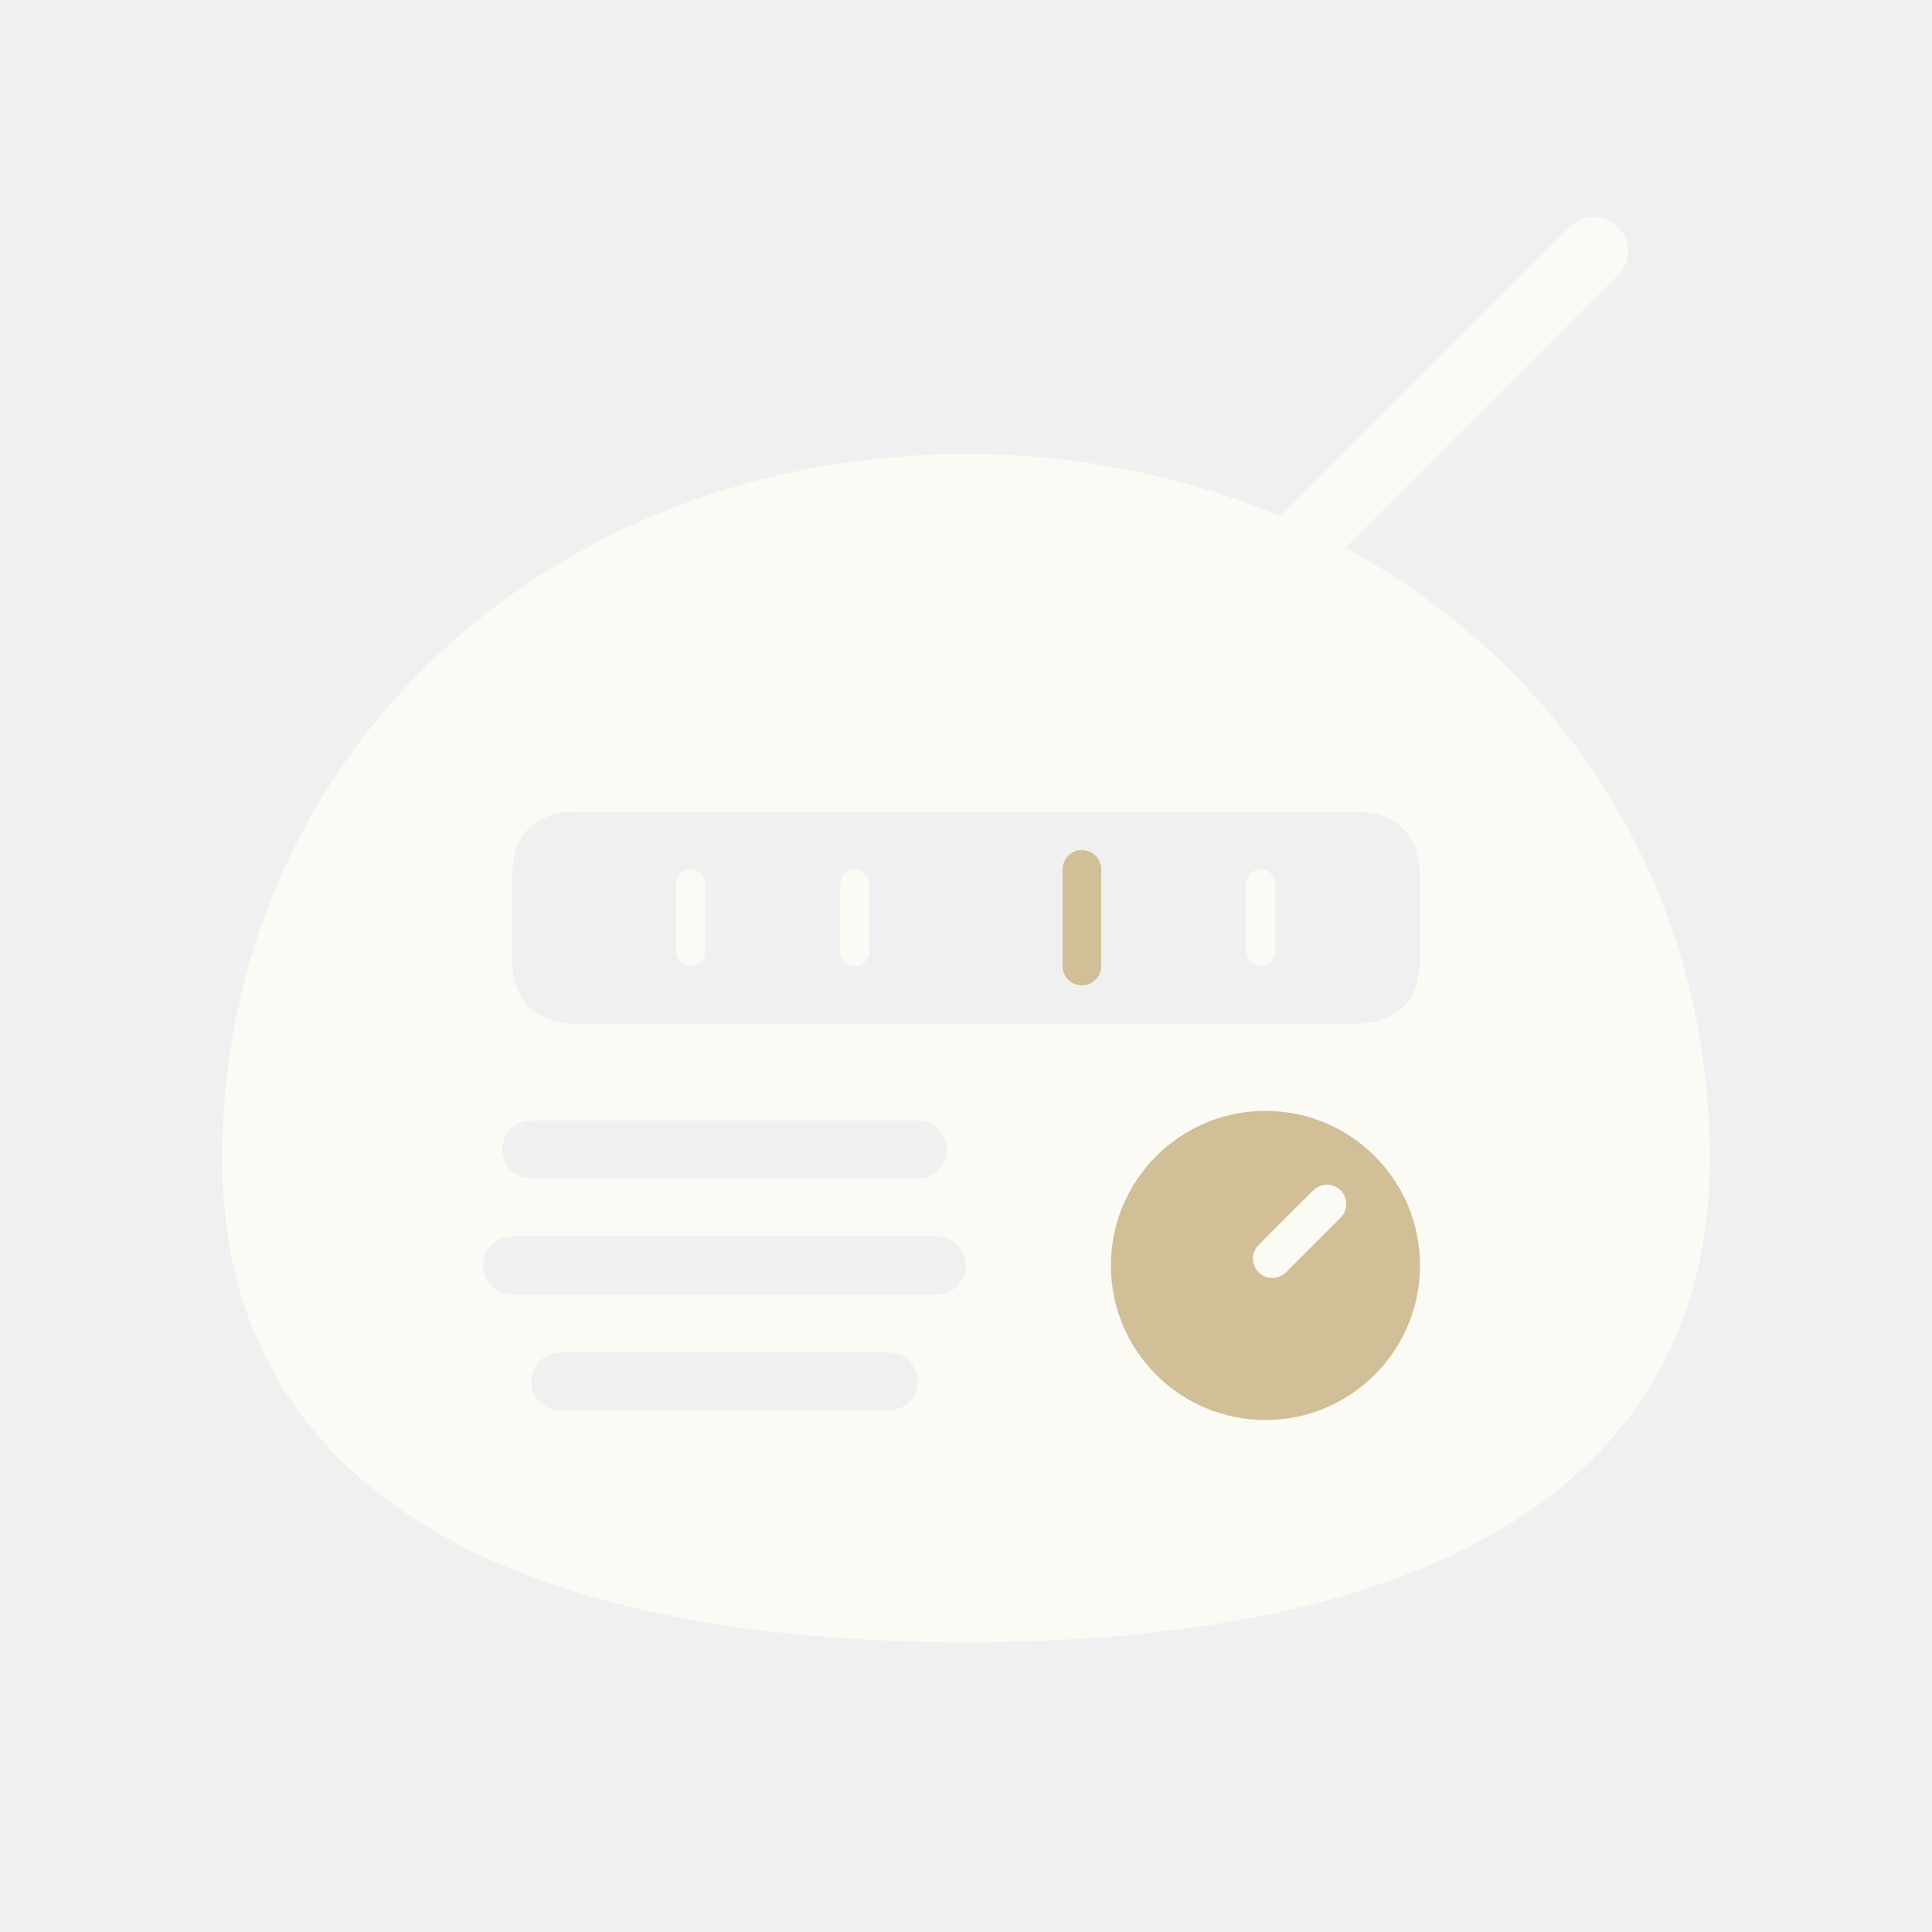
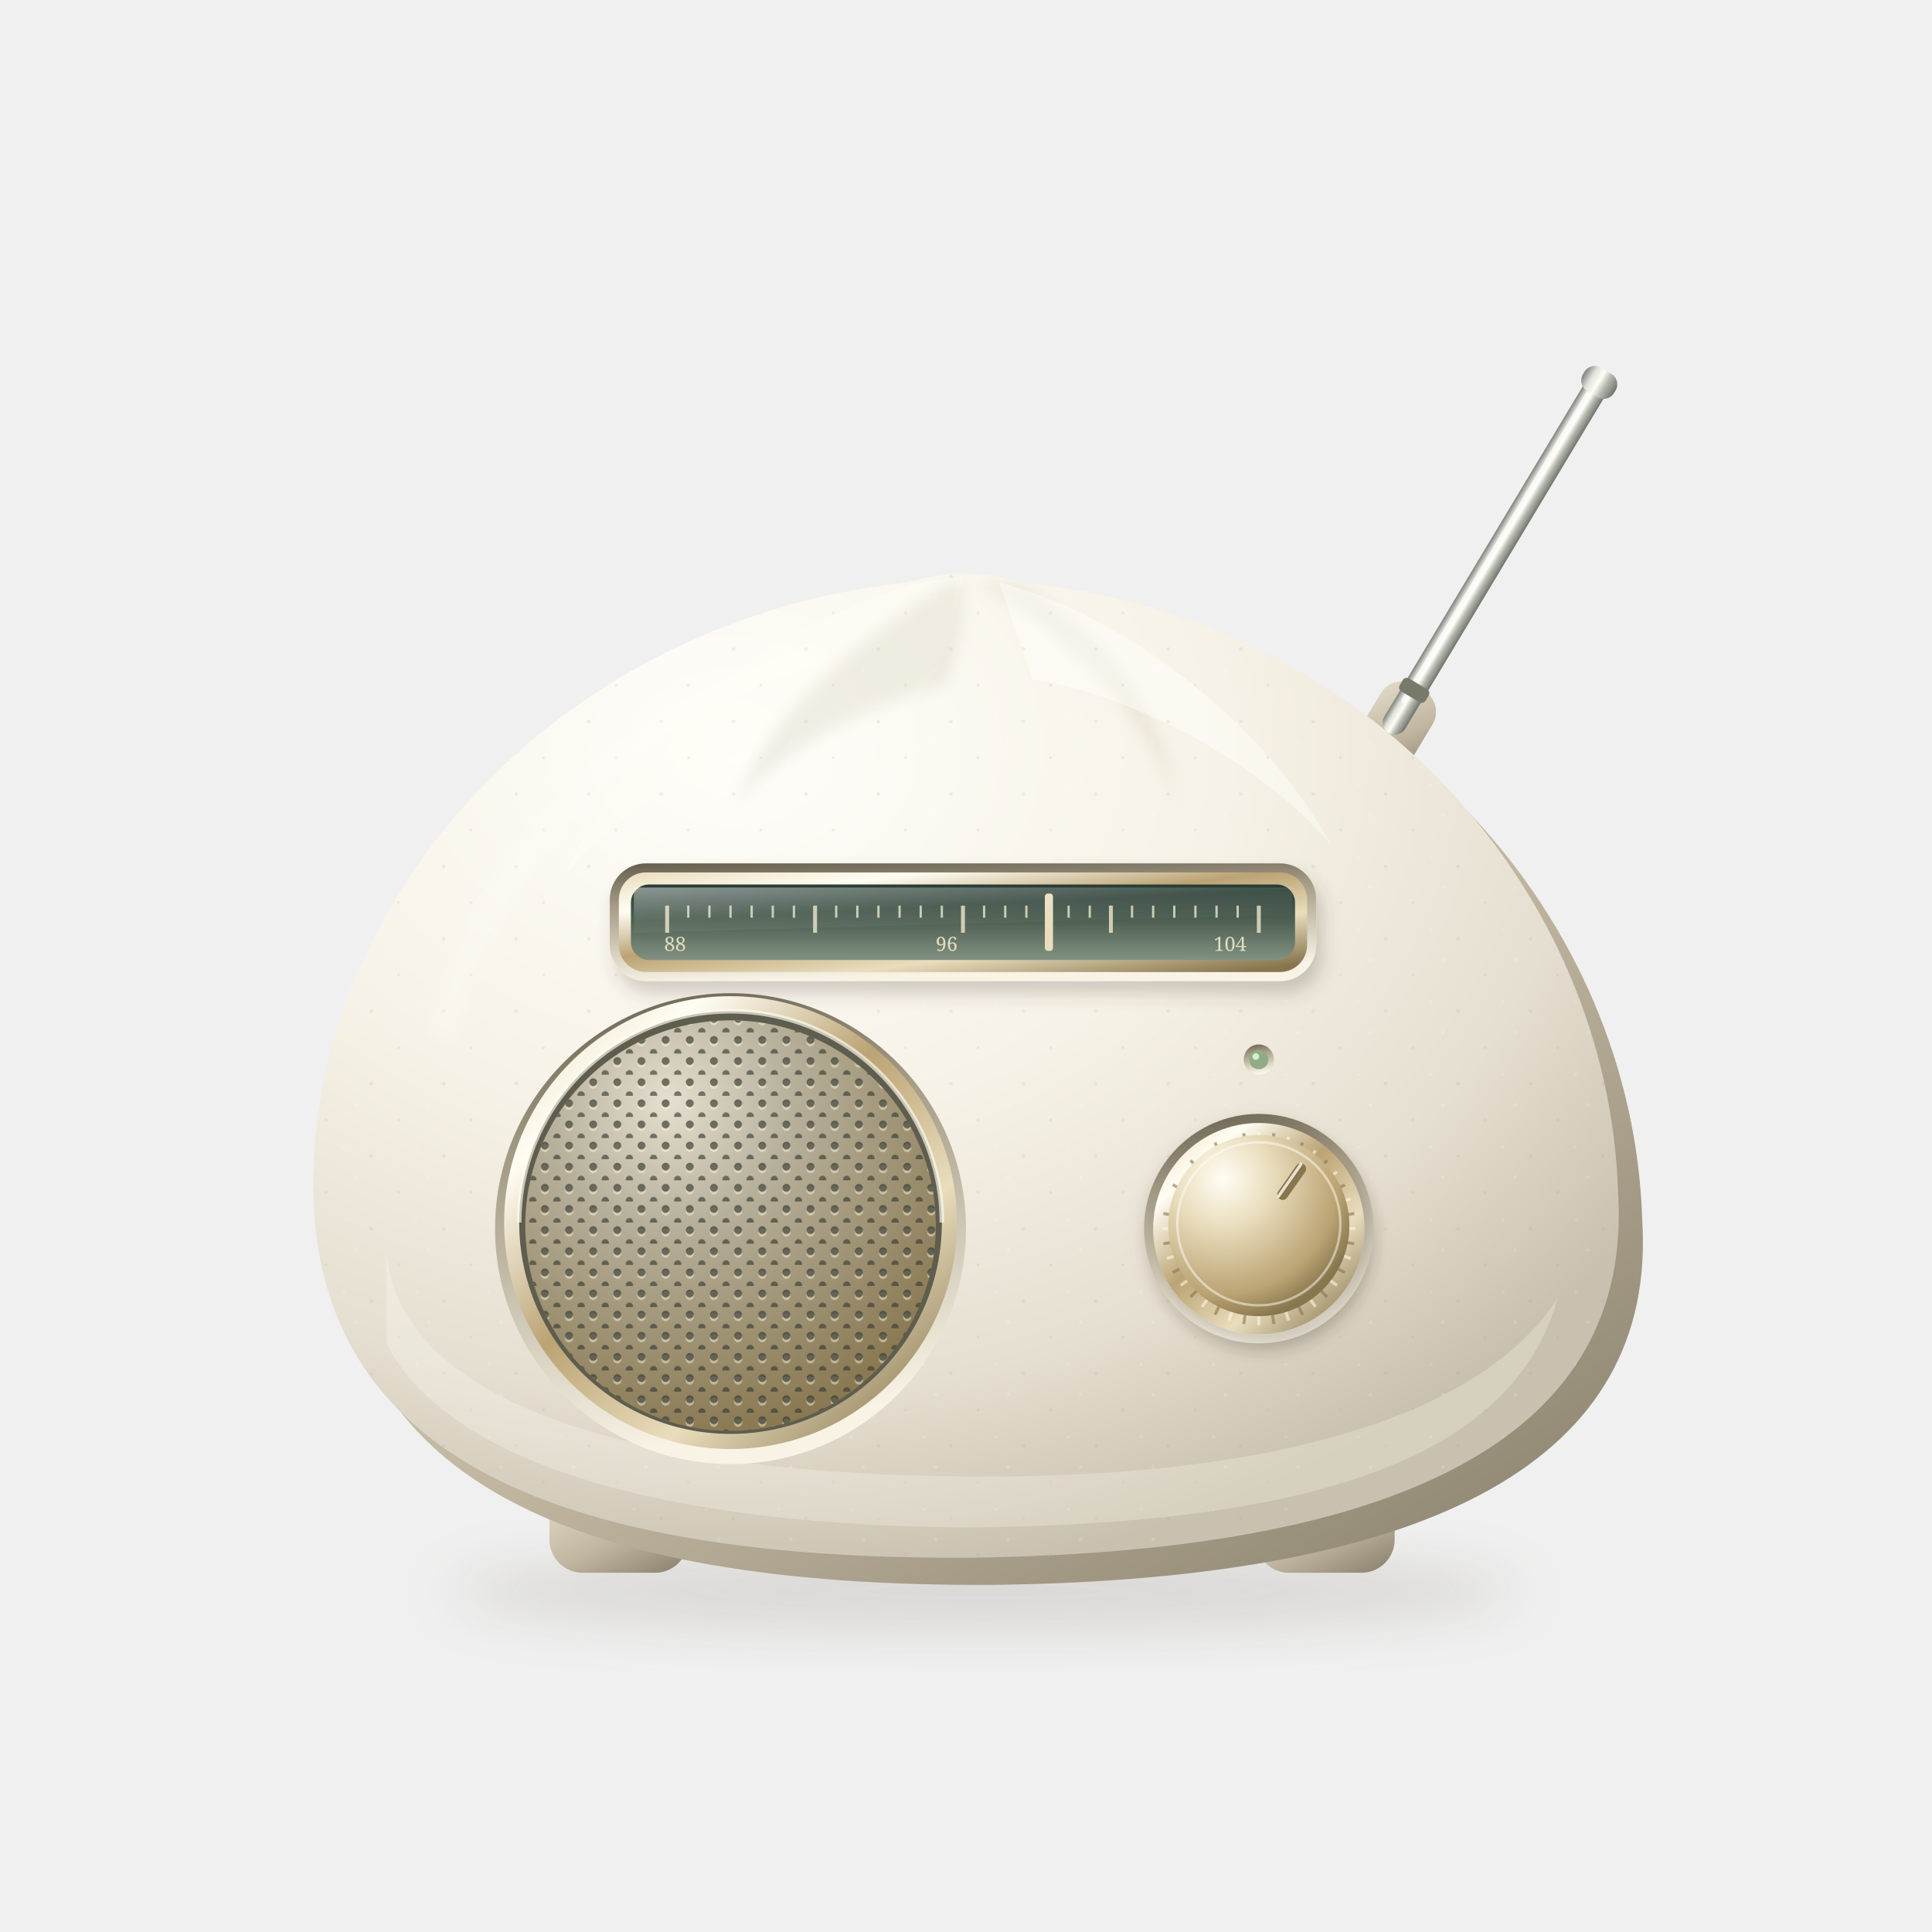
- <svg xmlns="http://www.w3.org/2000/svg" viewBox="20 0 200 200" width="512" height="512" role="img" aria-labelledby="title">
-   <path fill="#FCFAF5" d="M152 54L182.5 23.5A3.5 3.5 0 0 1 187.5 28.5L157 59Z" />
-   <path fill="#FCFAF5" fill-rule="evenodd" d="M43 120C43 78 77 47 120 47C163 47 197 78 197 120C197 153 169 170 120 170C71 170 43 153 43 120Z M80 84H160Q167 84 167 91V99Q167 106 160 106H80Q73 106 73 99V91Q73 84 80 84Z M75 116H115A3 3 0 0 1 115 122H75A3 3 0 0 1 75 116Z M73 128H117A3 3 0 0 1 117 134H73A3 3 0 0 1 73 128Z M78 140H112A3 3 0 0 1 112 146H78A3 3 0 0 1 78 140Z" />
-   <g fill="#FCFAF5">
-     <rect x="90" y="90" width="3" height="10" rx="1.5" />
-     <rect x="107" y="90" width="3" height="10" rx="1.5" />
-     <rect x="149" y="90" width="3" height="10" rx="1.5" />
-   </g>
-   <g fill="#D0BF97">
-     <rect x="130" y="88" width="4" height="14" rx="2" />
-     <circle cx="151" cy="131" r="16" />
-   </g>
-   <rect x="149" y="120" width="4" height="12" rx="2" transform="rotate(45 151 131)" fill="#FCFAF5" />
+ <svg xmlns="http://www.w3.org/2000/svg" viewBox="0 -40 640 640" width="512" height="512" role="img" aria-label="奶油瓷 · 香槟拟物包子收音机">
+   <defs>
+     <radialGradient id="bunfm-cream-shell" cx="32%" cy="18%" r="85%">
+       <stop stop-color="#fffefa" />
+       <stop offset=".45" stop-color="#f7f2e7" />
+       <stop offset=".77" stop-color="#e5dfd1" />
+       <stop offset="1" stop-color="#c9c1af" />
+     </radialGradient>
+     <linearGradient id="bunfm-cream-side" x1="0" y1="0" x2=".8" y2="1">
+       <stop stop-color="#e5ddcb" />
+       <stop offset=".6" stop-color="#c1b7a1" />
+       <stop offset="1" stop-color="#938a76" />
+     </linearGradient>
+     <linearGradient id="bunfm-cream-metal" x1="0" y1="0" x2=".9" y2="1">
+       <stop stop-color="#e9ddbd" />
+       <stop offset=".22" stop-color="#fffdf3" />
+       <stop offset=".47" stop-color="#bba373" />
+       <stop offset=".72" stop-color="#e9ddbd" />
+       <stop offset="1" stop-color="#87764e" />
+     </linearGradient>
+     <linearGradient id="bunfm-cream-steel">
+       <stop stop-color="#7d807b" />
+       <stop offset=".25" stop-color="#e0e2da" />
+       <stop offset=".48" stop-color="#fffef6" />
+       <stop offset=".7" stop-color="#b3b6ac" />
+       <stop offset="1" stop-color="#70756d" />
+     </linearGradient>
+     <radialGradient id="bunfm-cream-dial" cx="30%" cy="24%" r="80%">
+       <stop stop-color="#fffdf4" />
+       <stop offset=".34" stop-color="#e9ddbd" />
+       <stop offset=".8" stop-color="#bba373" />
+       <stop offset="1" stop-color="#87764e" />
+     </radialGradient>
+     <radialGradient id="bunfm-cream-mesh" cx="35%" cy="20%" r="85%">
+       <stop stop-color="#e4dfcf" />
+       <stop offset=".35" stop-color="#b7b09b" />
+       <stop offset="1" stop-color="#87764e" />
+     </radialGradient>
+     <linearGradient id="bunfm-cream-recess" x2=".2" y2="1">
+       <stop stop-color="#645e4e" />
+       <stop offset=".35" stop-color="#a59c86" />
+       <stop offset="1" stop-color="#f8f3e5" />
+     </linearGradient>
+     <linearGradient id="bunfm-cream-glass" x2="0" y2="1">
+       <stop stop-color="#283c35" />
+       <stop offset=".48" stop-color="#4e6053" />
+       <stop offset="1" stop-color="#829181" />
+     </linearGradient>
+     <linearGradient id="bunfm-cream-reflection" x1="0" y1="0" x2=".7" y2="1">
+       <stop stop-color="#fff" stop-opacity=".46" />
+       <stop offset=".5" stop-color="#fff" stop-opacity=".08" />
+       <stop offset="1" stop-color="#fff" stop-opacity="0" />
+     </linearGradient>
+     <linearGradient id="bunfm-cream-wood" x2="0" y2="1">
+       <stop stop-color="#cfb18a" />
+       <stop offset=".28" stop-color="#b18a60" />
+       <stop offset=".78" stop-color="#8b6641" />
+       <stop offset="1" stop-color="#705237" />
+     </linearGradient>
+     <pattern id="bunfm-cream-holes" width="8" height="7" patternUnits="userSpaceOnUse">
+       <circle cx="2.5" cy="3.3" r="1.35" fill="#fff8df" opacity=".45" />
+       <circle cx="2.5" cy="2.5" r="1.3" fill="#3b3d34" opacity=".7" />
+       <circle cx="6.5" cy="6.7" r="1.2" fill="#3b3d34" opacity=".65" />
+     </pattern>
+     <pattern id="bunfm-cream-cloth" width="5" height="5" patternUnits="userSpaceOnUse">
+       <path d="M0 1H5M1 0V5" stroke="#fff6dc" stroke-width="1" opacity=".4" />
+       <path d="M0 3H5M3 0V5" stroke="#5e5845" stroke-width=".8" opacity=".33" />
+     </pattern>
+     <pattern id="bunfm-cream-grain" width="24" height="24" patternUnits="userSpaceOnUse">
+       <circle cx="3" cy="7" r=".6" fill="#a99b7f" />
+       <circle cx="18" cy="4" r=".45" fill="#fff" />
+       <circle cx="12" cy="19" r=".5" fill="#a99b7f" />
+       <circle cx="22" cy="14" r=".6" fill="#fff" />
+     </pattern>
+     <filter id="bunfm-cream-shadow" x="-40%" y="-40%" width="180%" height="190%">
+       <feGaussianBlur stdDeviation="9" />
+     </filter>
+     <filter id="bunfm-cream-soft" x="-30%" y="-30%" width="160%" height="160%">
+       <feGaussianBlur stdDeviation="2.3" />
+     </filter>
+     <filter id="bunfm-cream-drop" x="-40%" y="-40%" width="180%" height="190%">
+       <feDropShadow dx="2" dy="4" stdDeviation="3" flood-color="#4e4634" flood-opacity=".24" />
+     </filter>
+     <clipPath id="bunfm-cream-body-clip">
+       <path d="M104 361C99 263 181 166 300 153C315 149 324 149 338 153C454 164 533 256 536 355C541 434 468 474 322 476C178 477 109 439 104 361Z" />
+     </clipPath>
+   </defs>
+   <ellipse cx="326" cy="487" rx="177" ry="13" fill="#514939" opacity=".15" filter="url(#bunfm-cream-shadow)" />
+   <rect x="182" y="453" width="46" height="28" rx="11" fill="url(#bunfm-cream-side)" />
+   <rect x="416" y="453" width="46" height="28" rx="11" fill="url(#bunfm-cream-side)" />
+   <g transform="rotate(31 455 215)">
+     <rect x="444" y="184" width="20" height="35" rx="8" fill="url(#bunfm-cream-side)" />
+     <rect x="449" y="63" width="8" height="139" rx="4" fill="url(#bunfm-cream-steel)" />
+     <rect x="451" y="68" width="1.7" height="123" rx=".8" fill="#fff" opacity=".7" />
+     <rect x="447" y="62" width="12" height="9" rx="4" fill="url(#bunfm-cream-steel)" />
+     <rect x="448" y="183" width="10" height="5" rx="1.5" fill="#77796b" />
+   </g>
+   <path d="M104 361C99 263 181 166 300 153C315 149 324 149 338 153C454 164 533 256 536 355C541 434 468 474 322 476C178 477 109 439 104 361Z" transform="translate(8 9)" fill="url(#bunfm-cream-side)" />
+   <path d="M104 361C99 263 181 166 300 153C315 149 324 149 338 153C454 164 533 256 536 355C541 434 468 474 322 476C178 477 109 439 104 361Z" fill="url(#bunfm-cream-shell)" />
+   <g clip-path="url(#bunfm-cream-body-clip)">
+     <path d="M304 153C253 169 209 201 187 250C211 221 254 202 304 191C313 181 316 165 319 151Z" fill="#fffdf4" opacity=".49" />
+     <path d="M315 153C277 176 252 202 244 226C261 207 287 193 313 187C318 176 319 164 319 153Z" fill="#c1b79f" opacity=".22" filter="url(#bunfm-cream-soft)" />
+     <path d="M324 153C350 168 378 192 391 228C385 196 367 171 339 154Z" fill="#b6aa90" opacity=".2" filter="url(#bunfm-cream-soft)" />
+     <path d="M331 153C371 163 419 199 441 240C420 215 379 191 342 185Z" fill="#fffefa" opacity=".46" />
+   </g>
+   <path d="M104 361C99 263 181 166 300 153C315 149 324 149 338 153C454 164 533 256 536 355C541 434 468 474 322 476C178 477 109 439 104 361Z" fill="url(#bunfm-cream-grain)" opacity=".16" />
+   <path d="M128 375C132 420 196 447 313 449C421 451 491 429 516 390C501 444 433 465 320 466C204 465 145 439 128 405Z" fill="#fffdf5" opacity=".24" />
+   <path d="M147 300C166 232 216 193 271 177" fill="none" stroke="#fffef9" stroke-width="8" stroke-linecap="round" opacity=".26" filter="url(#bunfm-cream-soft)" />
+   <g filter="url(#bunfm-cream-drop)">
+     <rect x="202" y="246" width="234" height="39" rx="12" fill="url(#bunfm-cream-recess)" />
+     <rect x="205" y="249" width="228" height="33" rx="9" fill="url(#bunfm-cream-metal)" />
+     <rect x="209" y="253" width="220" height="25" rx="6" fill="url(#bunfm-cream-glass)" />
+     <path d="M221 260v9" stroke="#eee5c8" stroke-width="1.3" opacity=".8" />
+     <path d="M228 260v4" stroke="#eee5c8" stroke-width="0.75" opacity=".8" />
+     <path d="M235 260v4" stroke="#eee5c8" stroke-width="0.75" opacity=".8" />
+     <path d="M242 260v4" stroke="#eee5c8" stroke-width="0.75" opacity=".8" />
+     <path d="M249 260v4" stroke="#eee5c8" stroke-width="0.75" opacity=".8" />
+     <path d="M256 260v4" stroke="#eee5c8" stroke-width="0.75" opacity=".8" />
+     <path d="M263 260v4" stroke="#eee5c8" stroke-width="0.75" opacity=".8" />
+     <path d="M270 260v9" stroke="#eee5c8" stroke-width="1.3" opacity=".8" />
+     <path d="M277 260v4" stroke="#eee5c8" stroke-width="0.75" opacity=".8" />
+     <path d="M284 260v4" stroke="#eee5c8" stroke-width="0.75" opacity=".8" />
+     <path d="M291 260v4" stroke="#eee5c8" stroke-width="0.75" opacity=".8" />
+     <path d="M298 260v4" stroke="#eee5c8" stroke-width="0.75" opacity=".8" />
+     <path d="M305 260v4" stroke="#eee5c8" stroke-width="0.75" opacity=".8" />
+     <path d="M312 260v4" stroke="#eee5c8" stroke-width="0.75" opacity=".8" />
+     <path d="M319 260v9" stroke="#eee5c8" stroke-width="1.3" opacity=".8" />
+     <path d="M326 260v4" stroke="#eee5c8" stroke-width="0.75" opacity=".8" />
+     <path d="M333 260v4" stroke="#eee5c8" stroke-width="0.75" opacity=".8" />
+     <path d="M340 260v4" stroke="#eee5c8" stroke-width="0.75" opacity=".8" />
+     <path d="M347 260v4" stroke="#eee5c8" stroke-width="0.75" opacity=".8" />
+     <path d="M354 260v4" stroke="#eee5c8" stroke-width="0.75" opacity=".8" />
+     <path d="M361 260v4" stroke="#eee5c8" stroke-width="0.75" opacity=".8" />
+     <path d="M368 260v9" stroke="#eee5c8" stroke-width="1.3" opacity=".8" />
+     <path d="M375 260v4" stroke="#eee5c8" stroke-width="0.75" opacity=".8" />
+     <path d="M382 260v4" stroke="#eee5c8" stroke-width="0.75" opacity=".8" />
+     <path d="M389 260v4" stroke="#eee5c8" stroke-width="0.75" opacity=".8" />
+     <path d="M396 260v4" stroke="#eee5c8" stroke-width="0.75" opacity=".8" />
+     <path d="M403 260v4" stroke="#eee5c8" stroke-width="0.75" opacity=".8" />
+     <path d="M410 260v4" stroke="#eee5c8" stroke-width="0.75" opacity=".8" />
+     <path d="M417 260v9" stroke="#eee5c8" stroke-width="1.3" opacity=".8" />
+     <g fill="#e4debd" font-family="Georgia, serif" font-size="6.5">
+       <text x="220" y="275">88</text>
+       <text x="309.96" y="275">96</text>
+       <text x="402" y="275">104</text>
+     </g>
+     <rect x="346.12" y="256" width="2.7" height="19" rx="1" fill="#e9ddbd" />
+     <path d="M210 254h218v9L210 269Z" fill="url(#bunfm-cream-reflection)" />
+   </g>
+   <g transform="translate(242 365)">
+     <circle r="78" cy="2" fill="url(#bunfm-cream-recess)" />
+     <circle r="75" fill="url(#bunfm-cream-metal)" />
+     <circle r="70" fill="#5e5d4e" />
+     <circle r="68" cy="1" fill="url(#bunfm-cream-mesh)" />
+     <circle r="68" cy="1" fill="url(#bunfm-cream-holes)" />
+     <path d="M-70 0A70 70 0 0 1 70 0" fill="none" stroke="#fffef1" stroke-width="1.5" opacity=".65" />
+   </g>
+   <g transform="translate(417 367)">
+     <circle r="39" cy="2" fill="#958d7a" opacity=".25" filter="url(#bunfm-cream-soft)" />
+     <circle r="38" fill="url(#bunfm-cream-recess)" />
+     <circle r="35" fill="url(#bunfm-cream-metal)" filter="url(#bunfm-cream-drop)" />
+     <path d="M0 -32v3" transform="rotate(0)" stroke="#fff7df" stroke-width="1" opacity=".6" />
+     <path d="M0 -32v3" transform="rotate(9)" stroke="#87764e" stroke-width="1" opacity=".6" />
+     <path d="M0 -32v3" transform="rotate(18)" stroke="#fff7df" stroke-width="1" opacity=".6" />
+     <path d="M0 -32v3" transform="rotate(27)" stroke="#87764e" stroke-width="1" opacity=".6" />
+     <path d="M0 -32v3" transform="rotate(36)" stroke="#fff7df" stroke-width="1" opacity=".6" />
+     <path d="M0 -32v3" transform="rotate(45)" stroke="#87764e" stroke-width="1" opacity=".6" />
+     <path d="M0 -32v3" transform="rotate(54)" stroke="#fff7df" stroke-width="1" opacity=".6" />
+     <path d="M0 -32v3" transform="rotate(63)" stroke="#87764e" stroke-width="1" opacity=".6" />
+     <path d="M0 -32v3" transform="rotate(72)" stroke="#fff7df" stroke-width="1" opacity=".6" />
+     <path d="M0 -32v3" transform="rotate(81)" stroke="#87764e" stroke-width="1" opacity=".6" />
+     <path d="M0 -32v3" transform="rotate(90)" stroke="#fff7df" stroke-width="1" opacity=".6" />
+     <path d="M0 -32v3" transform="rotate(99)" stroke="#87764e" stroke-width="1" opacity=".6" />
+     <path d="M0 -32v3" transform="rotate(108)" stroke="#fff7df" stroke-width="1" opacity=".6" />
+     <path d="M0 -32v3" transform="rotate(117)" stroke="#87764e" stroke-width="1" opacity=".6" />
+     <path d="M0 -32v3" transform="rotate(126)" stroke="#fff7df" stroke-width="1" opacity=".6" />
+     <path d="M0 -32v3" transform="rotate(135)" stroke="#87764e" stroke-width="1" opacity=".6" />
+     <path d="M0 -32v3" transform="rotate(144)" stroke="#fff7df" stroke-width="1" opacity=".6" />
+     <path d="M0 -32v3" transform="rotate(153)" stroke="#87764e" stroke-width="1" opacity=".6" />
+     <path d="M0 -32v3" transform="rotate(162)" stroke="#fff7df" stroke-width="1" opacity=".6" />
+     <path d="M0 -32v3" transform="rotate(171)" stroke="#87764e" stroke-width="1" opacity=".6" />
+     <path d="M0 -32v3" transform="rotate(180)" stroke="#fff7df" stroke-width="1" opacity=".6" />
+     <path d="M0 -32v3" transform="rotate(189)" stroke="#87764e" stroke-width="1" opacity=".6" />
+     <path d="M0 -32v3" transform="rotate(198)" stroke="#fff7df" stroke-width="1" opacity=".6" />
+     <path d="M0 -32v3" transform="rotate(207)" stroke="#87764e" stroke-width="1" opacity=".6" />
+     <path d="M0 -32v3" transform="rotate(216)" stroke="#fff7df" stroke-width="1" opacity=".6" />
+     <path d="M0 -32v3" transform="rotate(225)" stroke="#87764e" stroke-width="1" opacity=".6" />
+     <path d="M0 -32v3" transform="rotate(234)" stroke="#fff7df" stroke-width="1" opacity=".6" />
+     <path d="M0 -32v3" transform="rotate(243)" stroke="#87764e" stroke-width="1" opacity=".6" />
+     <path d="M0 -32v3" transform="rotate(252)" stroke="#fff7df" stroke-width="1" opacity=".6" />
+     <path d="M0 -32v3" transform="rotate(261)" stroke="#87764e" stroke-width="1" opacity=".6" />
+     <path d="M0 -32v3" transform="rotate(270)" stroke="#fff7df" stroke-width="1" opacity=".6" />
+     <path d="M0 -32v3" transform="rotate(279)" stroke="#87764e" stroke-width="1" opacity=".6" />
+     <path d="M0 -32v3" transform="rotate(288)" stroke="#fff7df" stroke-width="1" opacity=".6" />
+     <path d="M0 -32v3" transform="rotate(297)" stroke="#87764e" stroke-width="1" opacity=".6" />
+     <path d="M0 -32v3" transform="rotate(306)" stroke="#fff7df" stroke-width="1" opacity=".6" />
+     <path d="M0 -32v3" transform="rotate(315)" stroke="#87764e" stroke-width="1" opacity=".6" />
+     <path d="M0 -32v3" transform="rotate(324)" stroke="#fff7df" stroke-width="1" opacity=".6" />
+     <path d="M0 -32v3" transform="rotate(333)" stroke="#87764e" stroke-width="1" opacity=".6" />
+     <path d="M0 -32v3" transform="rotate(342)" stroke="#fff7df" stroke-width="1" opacity=".6" />
+     <path d="M0 -32v3" transform="rotate(351)" stroke="#87764e" stroke-width="1" opacity=".6" />
+     <circle r="30" cy="-1" fill="url(#bunfm-cream-dial)" />
+     <circle r="27" cy="-1.6" fill="none" stroke="#fffdf3" stroke-width=".8" opacity=".5" />
+     <g transform="rotate(35)">
+       <rect x="-1.8" y="-26" width="3.6" height="14" rx="1.8" fill="#87764e" />
+       <rect x="-1.3" y="-26" width="1" height="14" rx=".5" fill="#fffdf5" opacity=".8" />
+     </g>
+   </g>
+   <circle cx="417" cy="311" r="5" fill="url(#bunfm-cream-recess)" />
+   <circle cx="417" cy="311" r="3.2" fill="#91ab86" />
+   <circle cx="416" cy="310" r="1.1" fill="#d8edc9" />
</svg>
